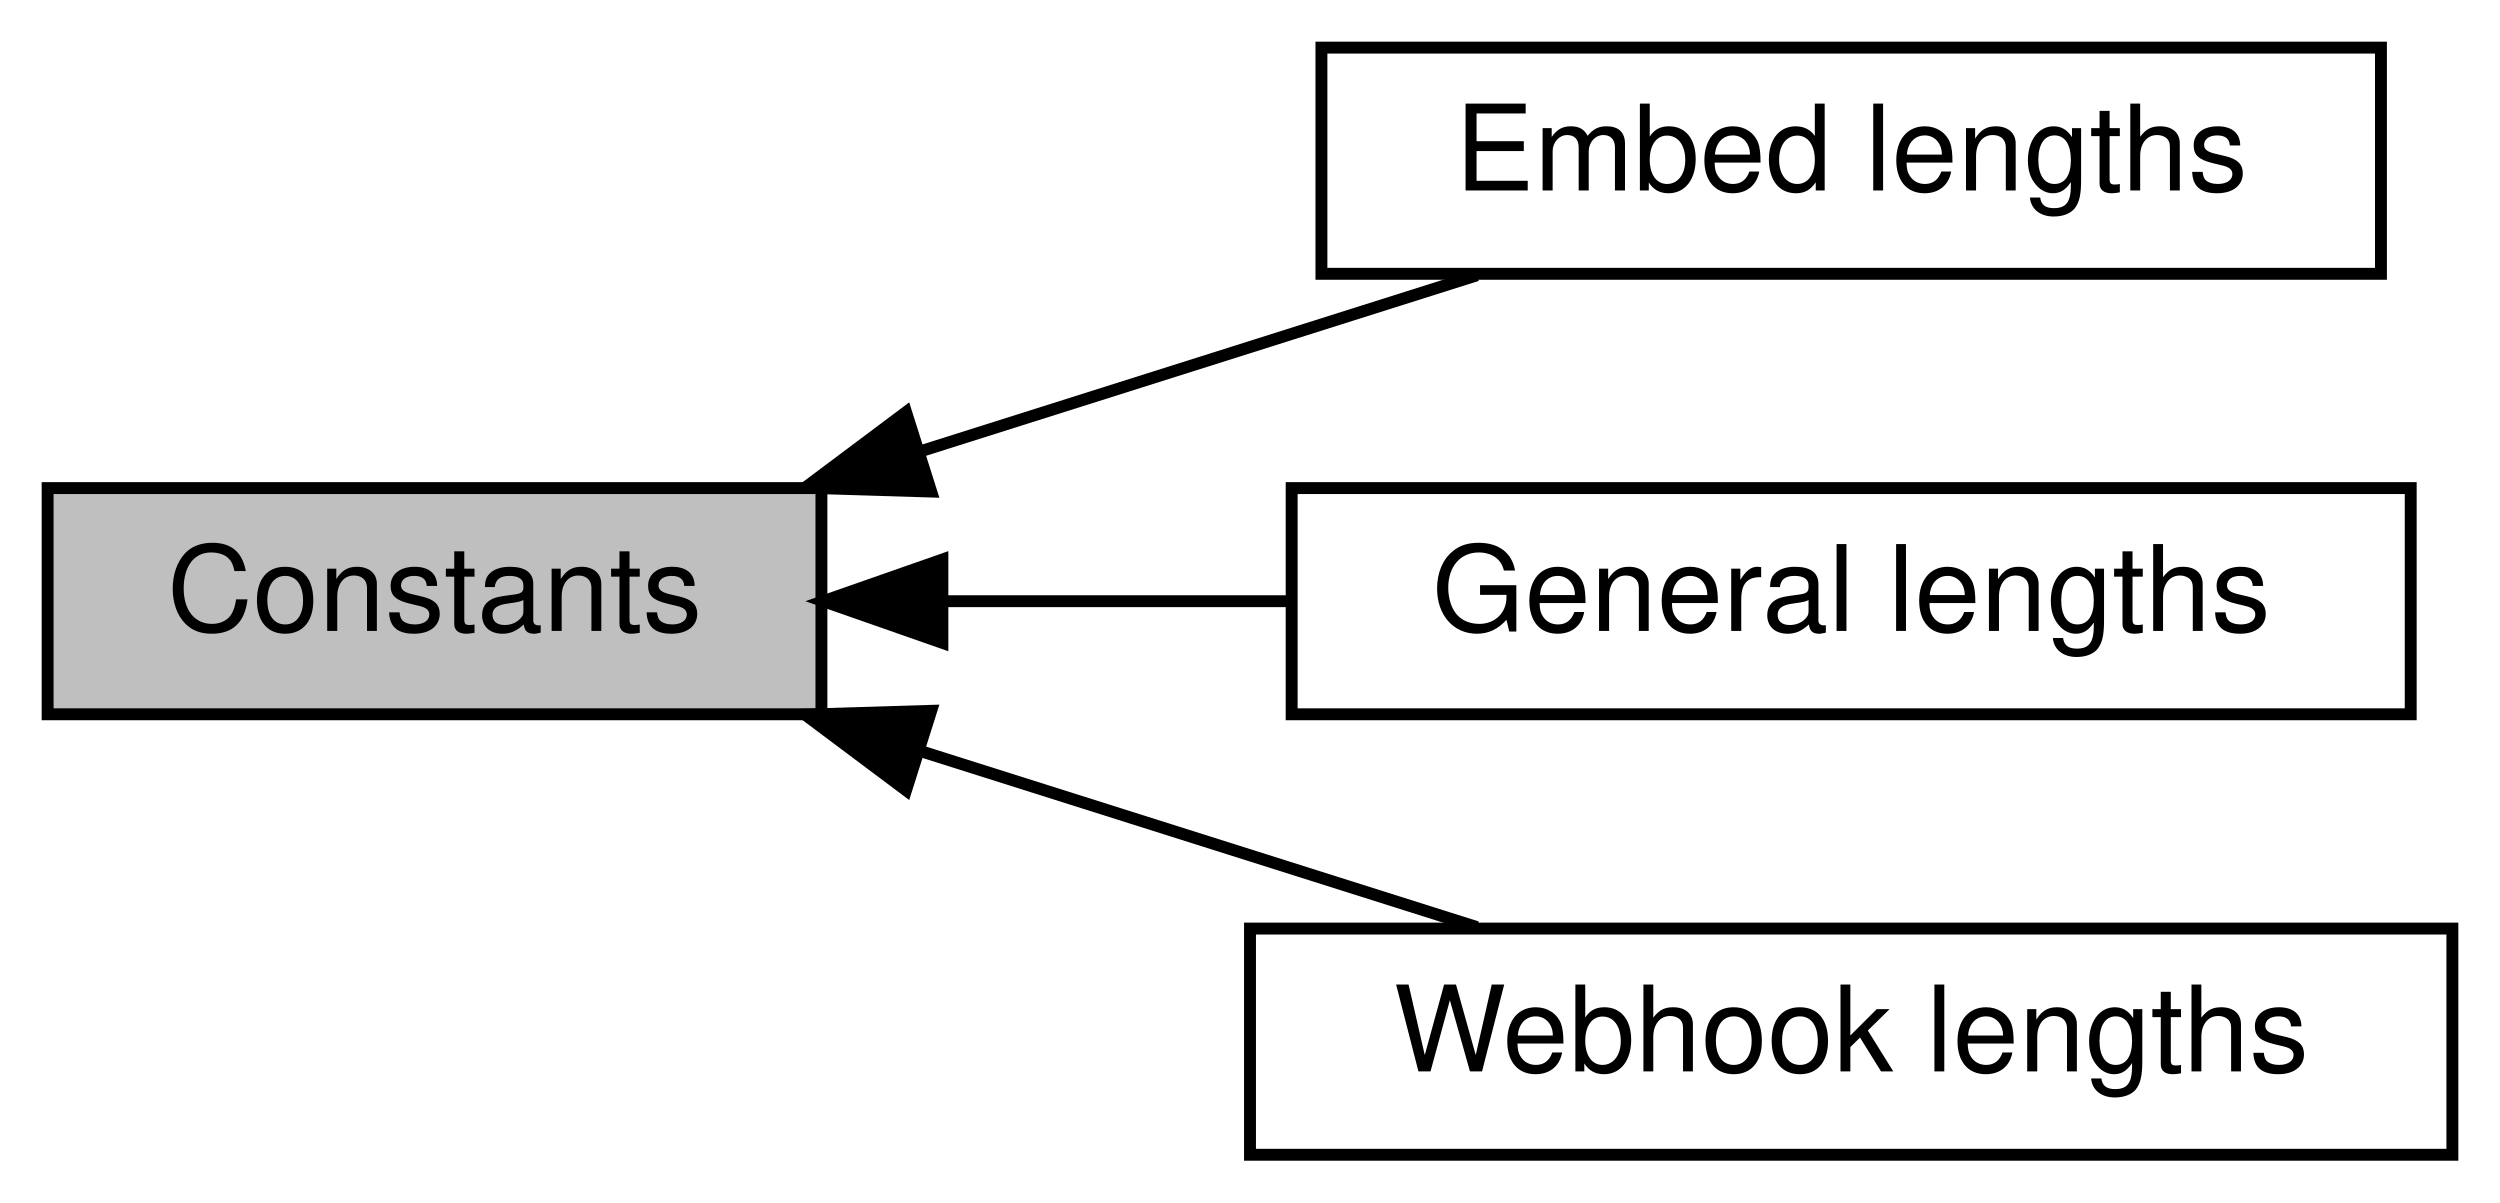
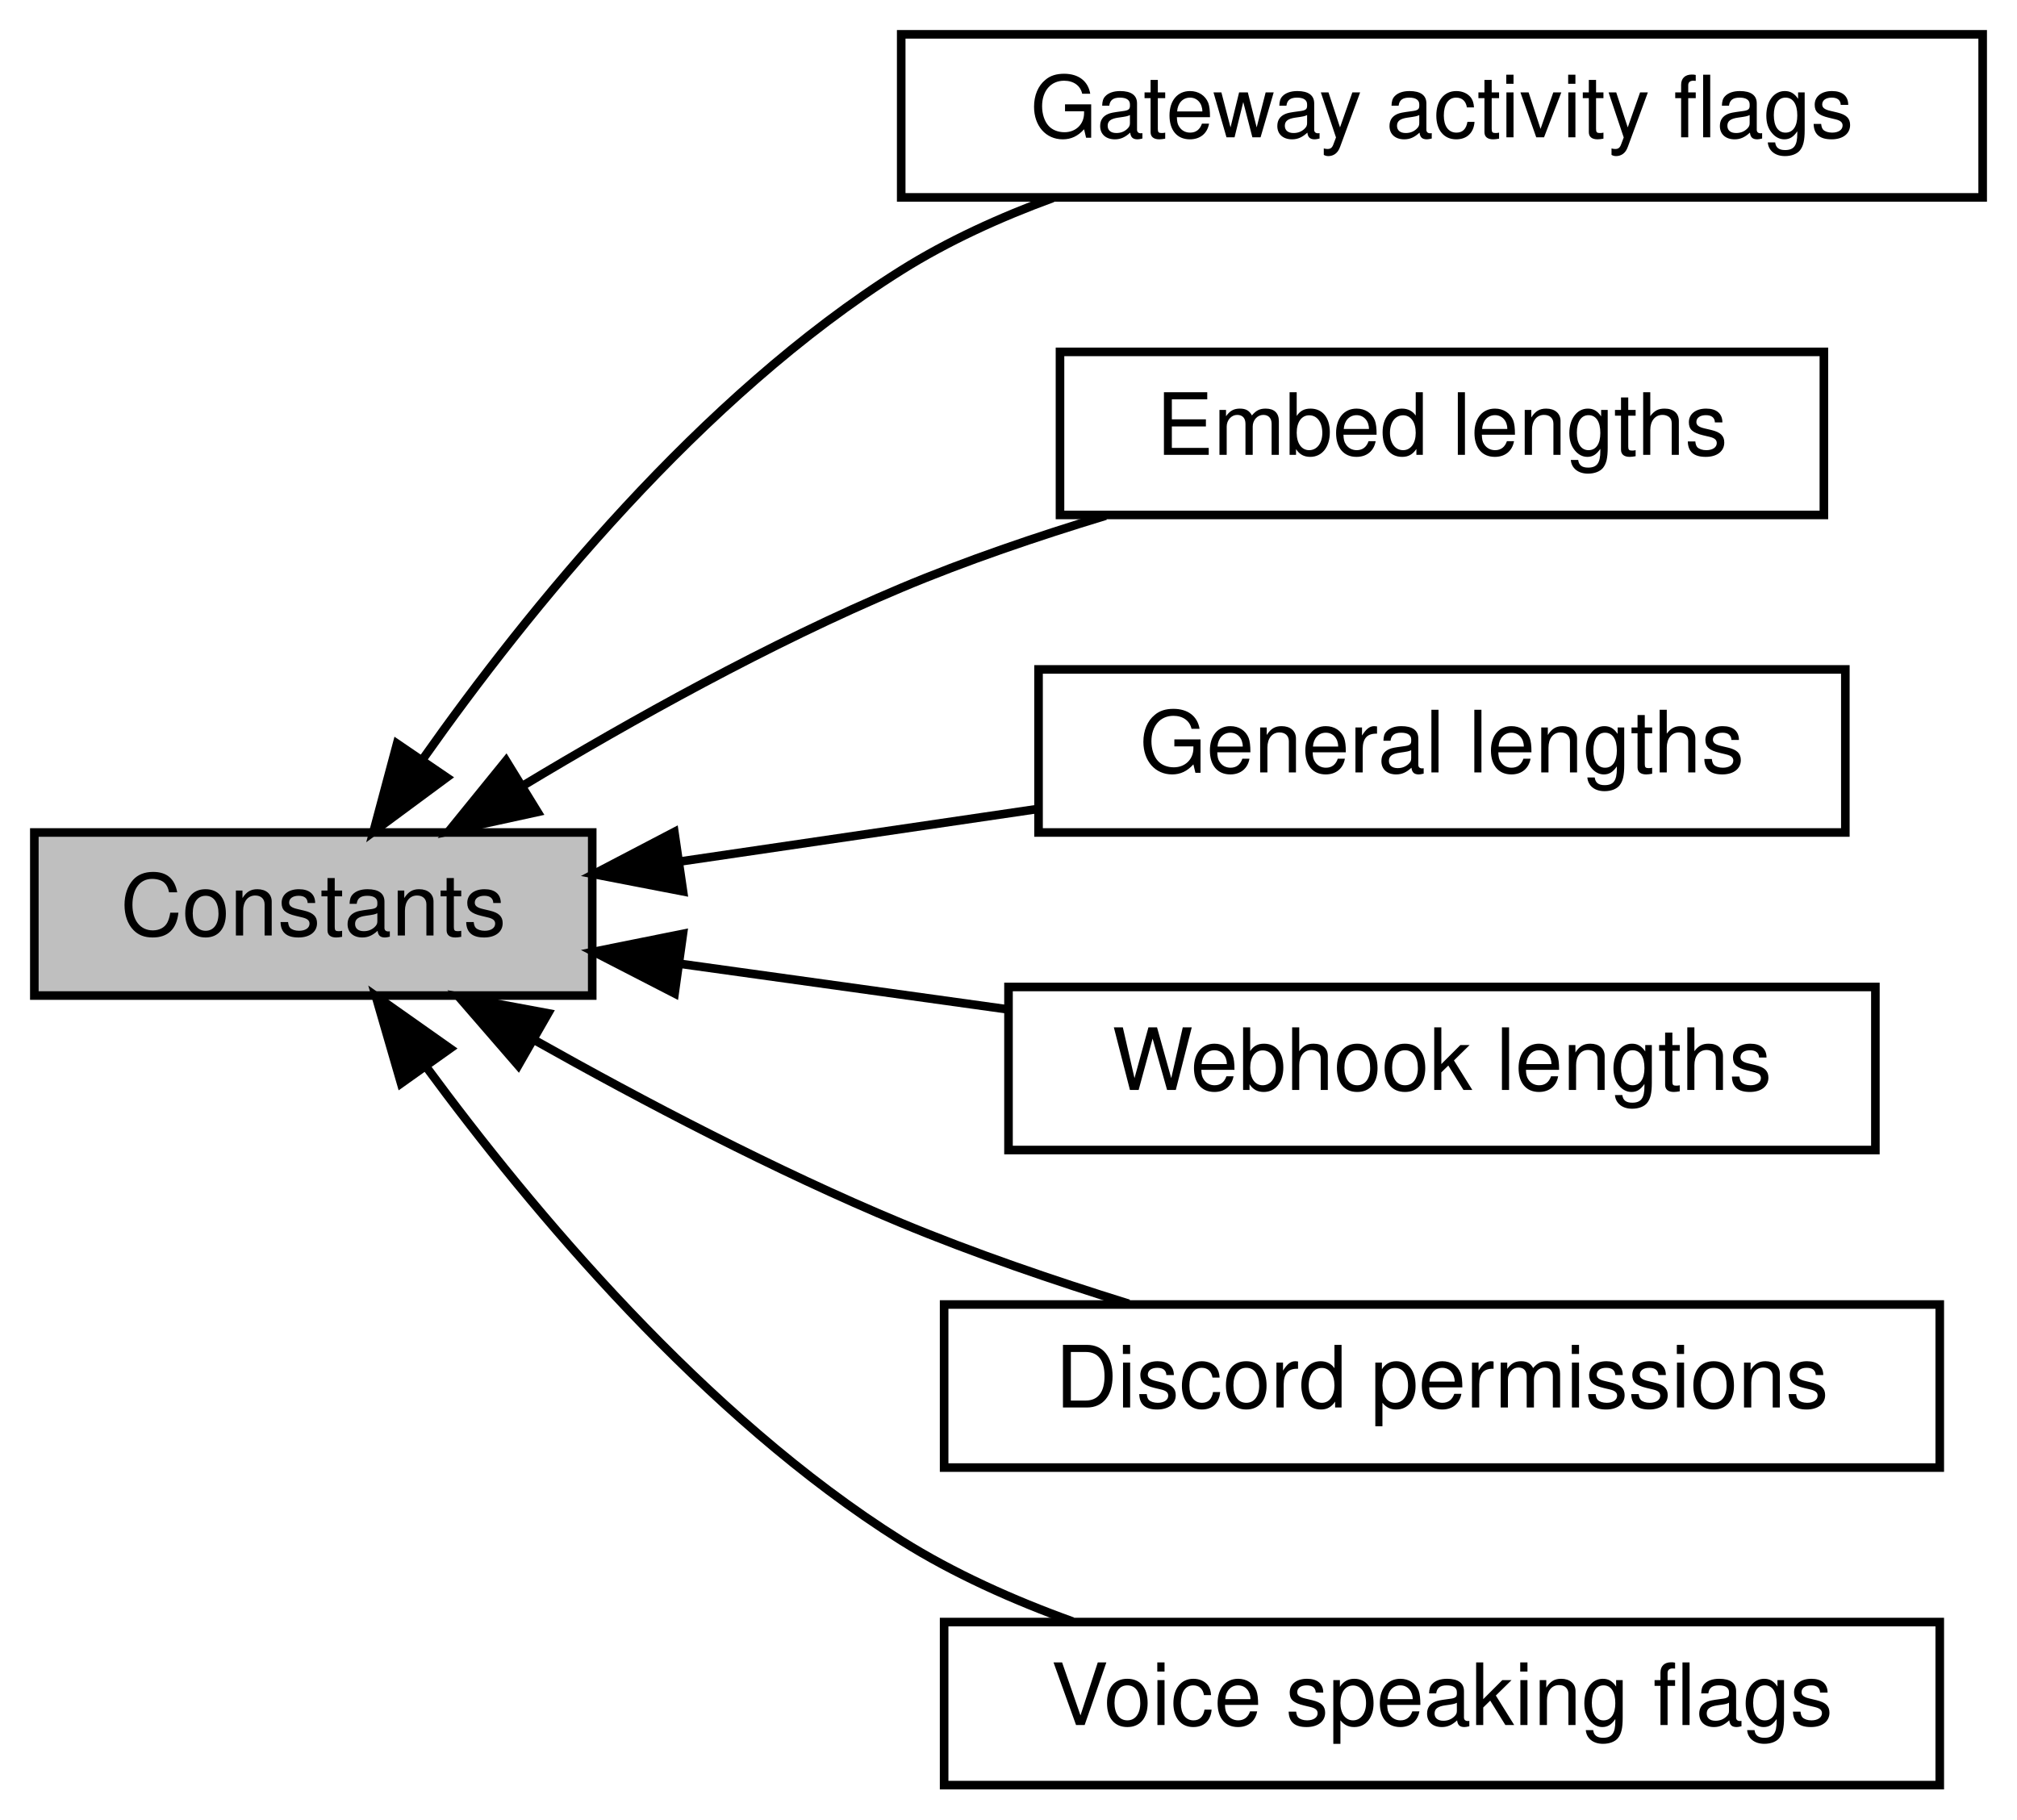
- <svg xmlns="http://www.w3.org/2000/svg" xmlns:xlink="http://www.w3.org/1999/xlink" width="210pt" height="101pt" viewBox="0.00 0.00 210.00 101.00">
-   <g id="graph0" class="graph" transform="scale(1 1) rotate(0) translate(4 97)">
+ <svg xmlns="http://www.w3.org/2000/svg" xmlns:xlink="http://www.w3.org/1999/xlink" width="235pt" height="212pt" viewBox="0.00 0.00 235.00 212.00">
+   <g id="graph0" class="graph" transform="scale(1 1) rotate(0) translate(4 208)">
    <g id="node1" class="node">
      <g id="a_node1">
-         <a xlink:title="Macros for constants defined by Discord.">
-           <polygon fill="#bfbfbf" stroke="black" points="65,-56 0,-56 0,-37 65,-37 65,-56" />
-           <text text-anchor="middle" x="32.5" y="-44" font-family="Helvetica,sans-Serif" font-size="10.00">Constants</text>
+         <a xlink:href="../../d8/de2/group__DiscordActivityFlags.html" target="_top" xlink:title="Describe user activities.">
+           <polygon fill="none" stroke="black" points="227,-204 101,-204 101,-185 227,-185 227,-204" />
+           <text text-anchor="middle" x="164" y="-192" font-family="Helvetica,sans-Serif" font-size="10.00">Gateway activity flags</text>
        </a>
      </g>
    </g>
    <g id="node2" class="node">
      <g id="a_node2">
+         <a xlink:title="Macros for constants defined by Discord.">
+           <polygon fill="#bfbfbf" stroke="black" points="65,-111 0,-111 0,-92 65,-92 65,-111" />
+           <text text-anchor="middle" x="32.5" y="-99" font-family="Helvetica,sans-Serif" font-size="10.00">Constants</text>
+         </a>
+       </g>
+     </g>
+     <g id="edge4" class="edge">
+       <path fill="none" stroke="black" d="M45.34,-119.66C57.39,-136.74 77.59,-161.81 101,-176.5 106.41,-179.9 112.49,-182.67 118.66,-184.93" />
+       <polygon fill="black" stroke="black" points="48.04,-117.41 39.52,-111.11 42.26,-121.35 48.04,-117.41" />
+     </g>
+     <g id="node3" class="node">
+       <g id="a_node3">
        <a xlink:href="../../db/def/group__DiscordConstantsEmbed.html" target="_top" xlink:title="Max length for embed fields.">
-           <polygon fill="none" stroke="black" points="196,-93 107,-93 107,-74 196,-74 196,-93" />
-           <text text-anchor="middle" x="151.5" y="-81" font-family="Helvetica,sans-Serif" font-size="10.00">Embed lengths</text>
+           <polygon fill="none" stroke="black" points="208.5,-167 119.5,-167 119.5,-148 208.5,-148 208.5,-167" />
+           <text text-anchor="middle" x="164" y="-155" font-family="Helvetica,sans-Serif" font-size="10.00">Embed lengths</text>
        </a>
      </g>
    </g>
    <g id="edge2" class="edge">
-       <path fill="none" stroke="black" d="M73.35,-59.1C88.63,-63.93 105.8,-69.37 120.07,-73.88" />
-       <polygon fill="black" stroke="black" points="74.22,-55.71 63.63,-56.03 72.11,-62.38 74.22,-55.71" />
+       <path fill="none" stroke="black" d="M56.84,-116.4C69.54,-124.05 85.73,-133.09 101,-139.5 108.54,-142.67 116.83,-145.49 124.81,-147.91" />
+       <polygon fill="black" stroke="black" points="58.63,-113.39 48.28,-111.13 54.96,-119.36 58.63,-113.39" />
    </g>
-     <g id="node3" class="node">
-       <g id="a_node3">
+     <g id="node4" class="node">
+       <g id="a_node4">
        <a xlink:href="../../df/dcb/group__DiscordConstantsGeneral.html" target="_top" xlink:title="Max length for general fields.">
-           <polygon fill="none" stroke="black" points="198.5,-56 104.5,-56 104.5,-37 198.5,-37 198.5,-56" />
-           <text text-anchor="middle" x="151.5" y="-44" font-family="Helvetica,sans-Serif" font-size="10.00">General lengths</text>
+           <polygon fill="none" stroke="black" points="211,-130 117,-130 117,-111 211,-111 211,-130" />
+           <text text-anchor="middle" x="164" y="-118" font-family="Helvetica,sans-Serif" font-size="10.00">General lengths</text>
        </a>
      </g>
    </g>
    <g id="edge1" class="edge">
-       <path fill="none" stroke="black" d="M75.42,-46.5C84.79,-46.5 94.78,-46.5 104.31,-46.5" />
-       <polygon fill="black" stroke="black" points="75.16,-43 65.16,-46.5 75.16,-50 75.16,-43" />
+       <path fill="none" stroke="black" d="M75.45,-107.65C88.71,-109.6 103.44,-111.76 116.97,-113.75" />
+       <polygon fill="black" stroke="black" points="75.58,-104.14 65.18,-106.15 74.57,-111.06 75.58,-104.14" />
    </g>
-     <g id="node4" class="node">
-       <g id="a_node4">
+     <g id="node5" class="node">
+       <g id="a_node5">
        <a xlink:href="../../d6/d1a/group__DiscordConstantsWebhook.html" target="_top" xlink:title="Max length for embed fields.">
-           <polygon fill="none" stroke="black" points="202,-19 101,-19 101,0 202,0 202,-19" />
-           <text text-anchor="middle" x="151.5" y="-7" font-family="Helvetica,sans-Serif" font-size="10.00">Webhook lengths</text>
+           <polygon fill="none" stroke="black" points="214.5,-93 113.5,-93 113.5,-74 214.5,-74 214.5,-93" />
+           <text text-anchor="middle" x="164" y="-81" font-family="Helvetica,sans-Serif" font-size="10.00">Webhook lengths</text>
        </a>
      </g>
    </g>
    <g id="edge3" class="edge">
-       <path fill="none" stroke="black" d="M73.35,-33.9C88.63,-29.07 105.8,-23.63 120.07,-19.12" />
-       <polygon fill="black" stroke="black" points="72.11,-30.62 63.63,-36.97 74.22,-37.29 72.11,-30.62" />
+       <path fill="none" stroke="black" d="M75.1,-95.72C87.32,-94.02 100.81,-92.14 113.48,-90.38" />
+       <polygon fill="black" stroke="black" points="74.6,-92.25 65.18,-97.1 75.57,-99.19 74.6,-92.25" />
+     </g>
+     <g id="node6" class="node">
+       <g id="a_node6">
+         <a xlink:href="../../d6/d4a/group__DiscordPermissions.html" target="_top" xlink:title=" ">
+           <polygon fill="none" stroke="black" points="222,-56 106,-56 106,-37 222,-37 222,-56" />
+           <text text-anchor="middle" x="164" y="-44" font-family="Helvetica,sans-Serif" font-size="10.00">Discord permissions</text>
+         </a>
+       </g>
+     </g>
+     <g id="edge5" class="edge">
+       <path fill="none" stroke="black" d="M58.35,-86.77C70.86,-79.73 86.44,-71.55 101,-65.5 109.42,-62 118.72,-58.82 127.5,-56.09" />
+       <polygon fill="black" stroke="black" points="56.38,-83.86 49.44,-91.87 59.86,-89.93 56.38,-83.86" />
+     </g>
+     <g id="node7" class="node">
+       <g id="a_node7">
+         <a xlink:href="../../d5/d4a/group__DiscordVoiceSpeakingFlags.html" target="_top" xlink:title=" ">
+           <polygon fill="none" stroke="black" points="222,-19 106,-19 106,0 222,0 222,-19" />
+           <text text-anchor="middle" x="164" y="-7" font-family="Helvetica,sans-Serif" font-size="10.00">Voice speaking flags</text>
+         </a>
+       </g>
+     </g>
+     <g id="edge6" class="edge">
+       <path fill="none" stroke="black" d="M45.7,-83.64C57.88,-67.09 78.06,-42.91 101,-28.5 107.1,-24.67 114.03,-21.56 120.98,-19.06" />
+       <polygon fill="black" stroke="black" points="42.73,-81.77 39.78,-91.94 48.44,-85.83 42.73,-81.77" />
    </g>
  </g>
</svg>
